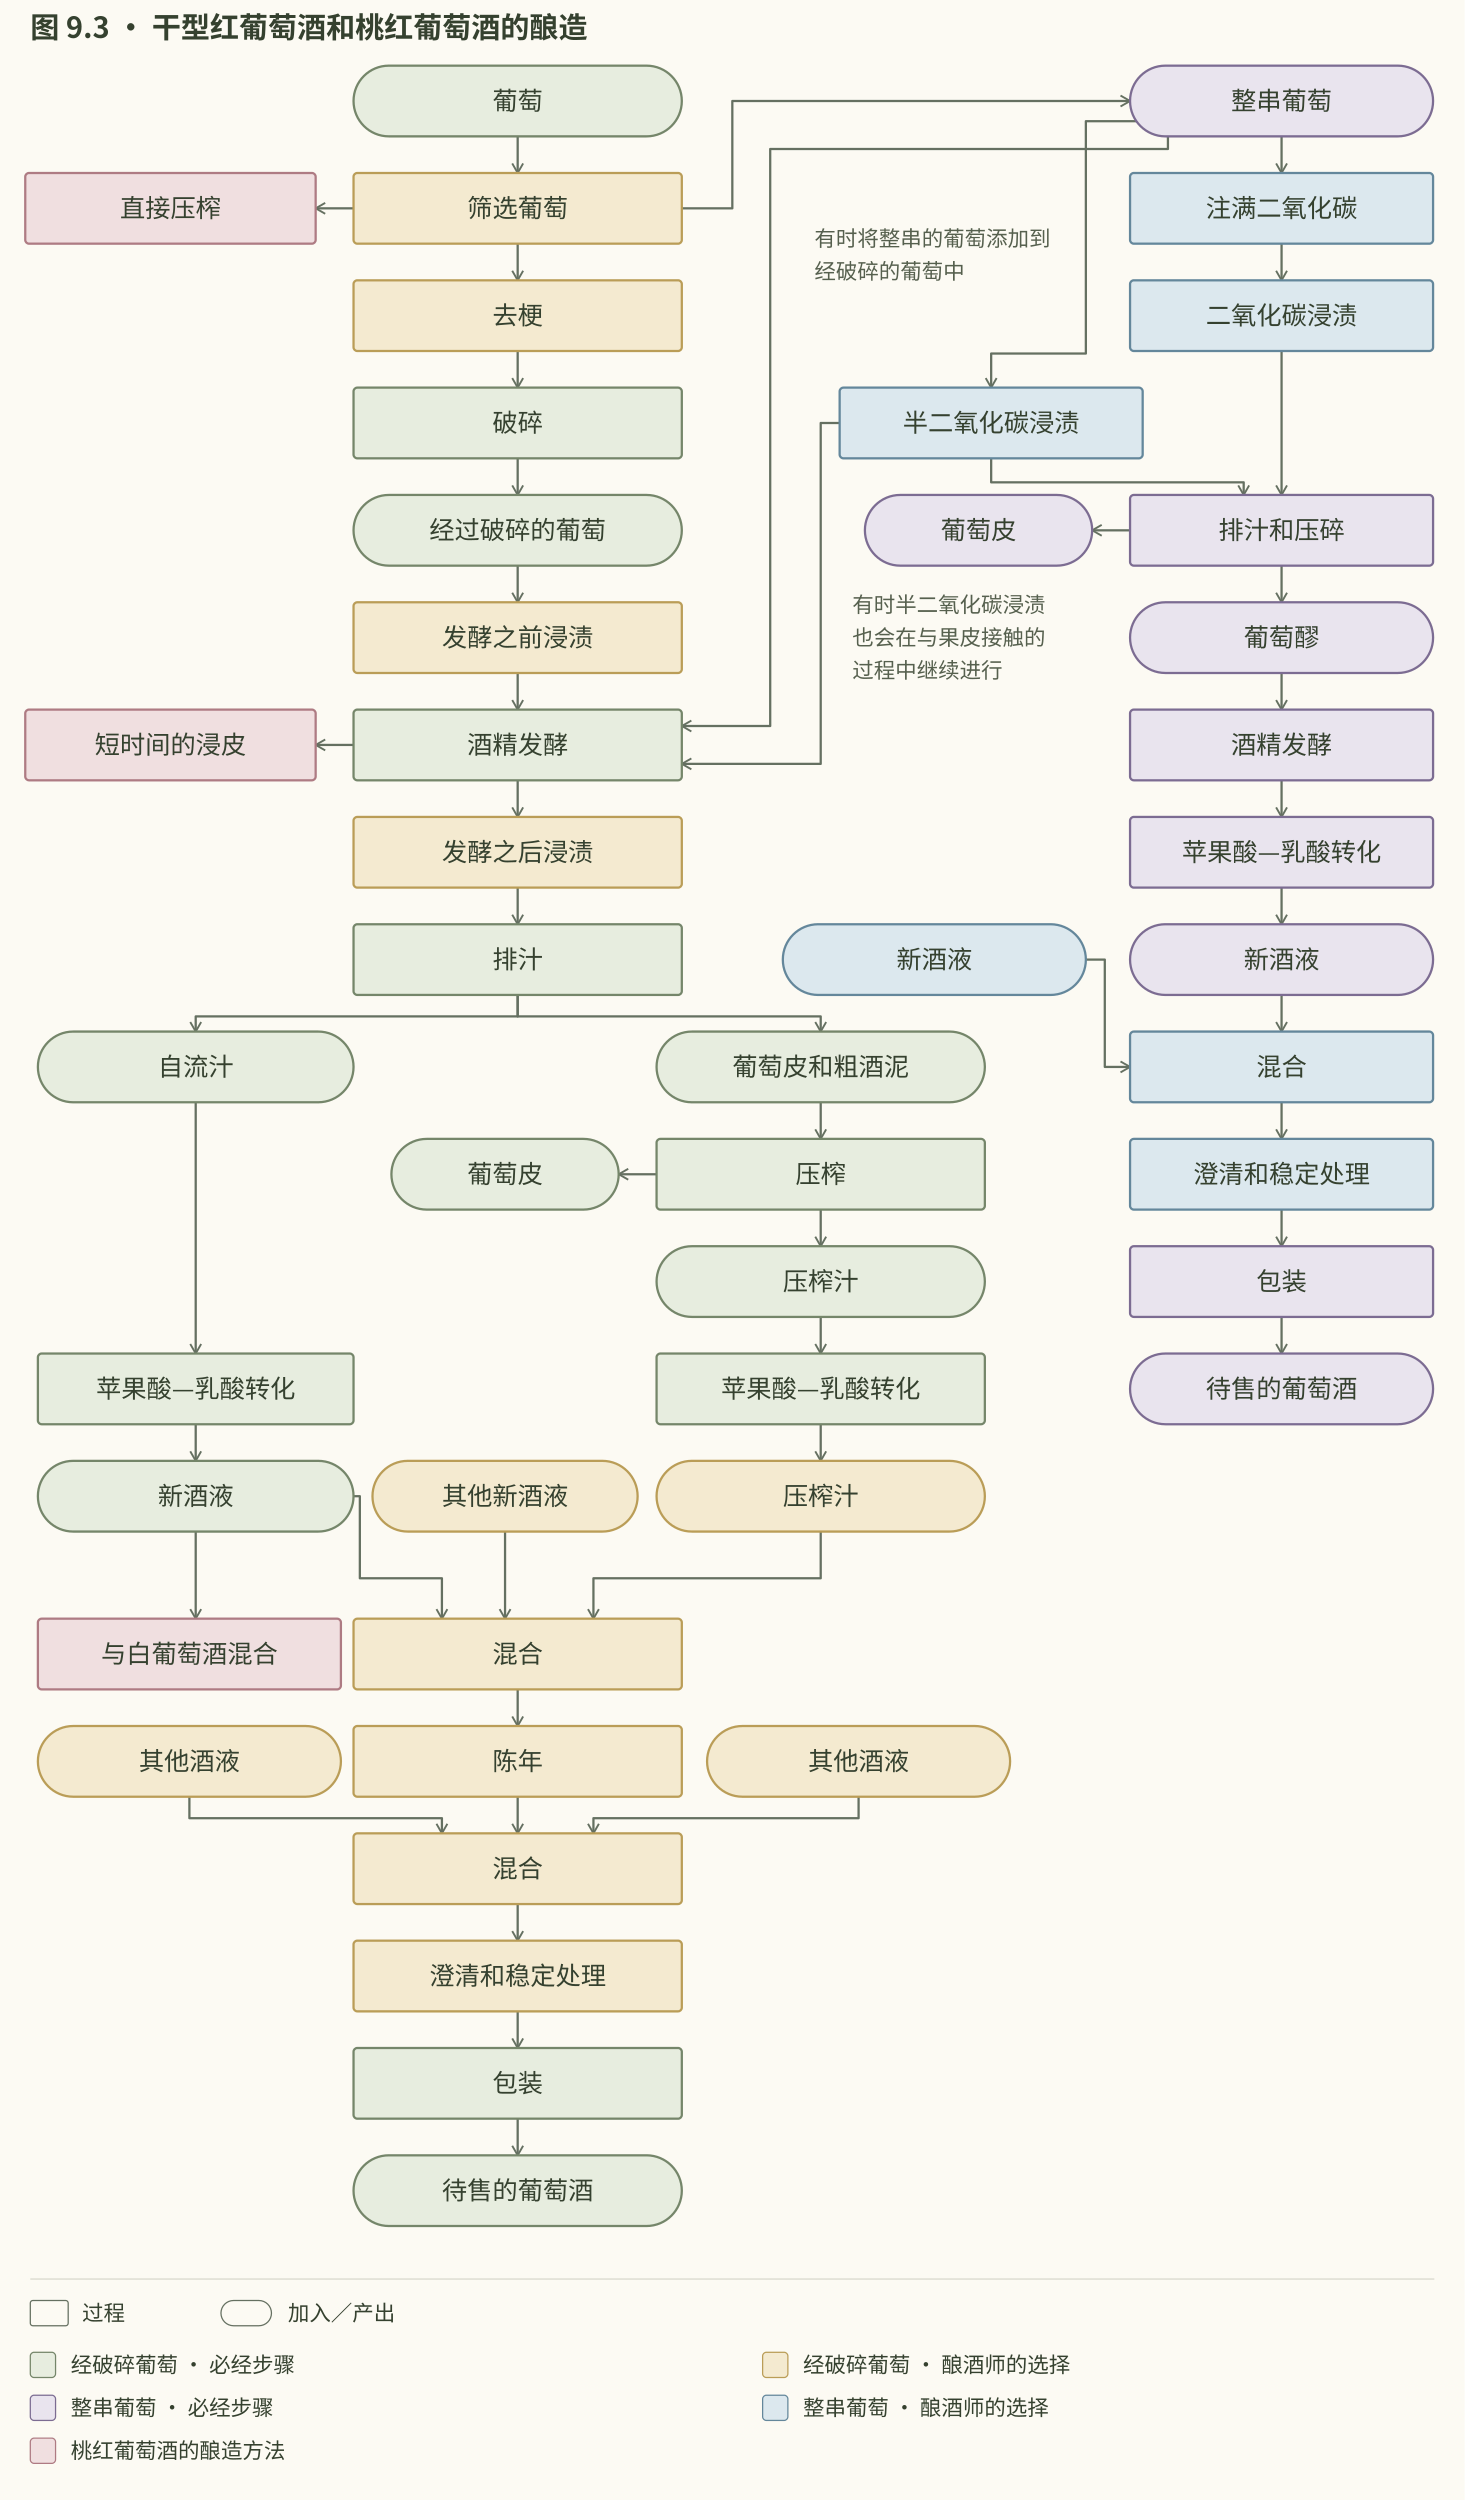
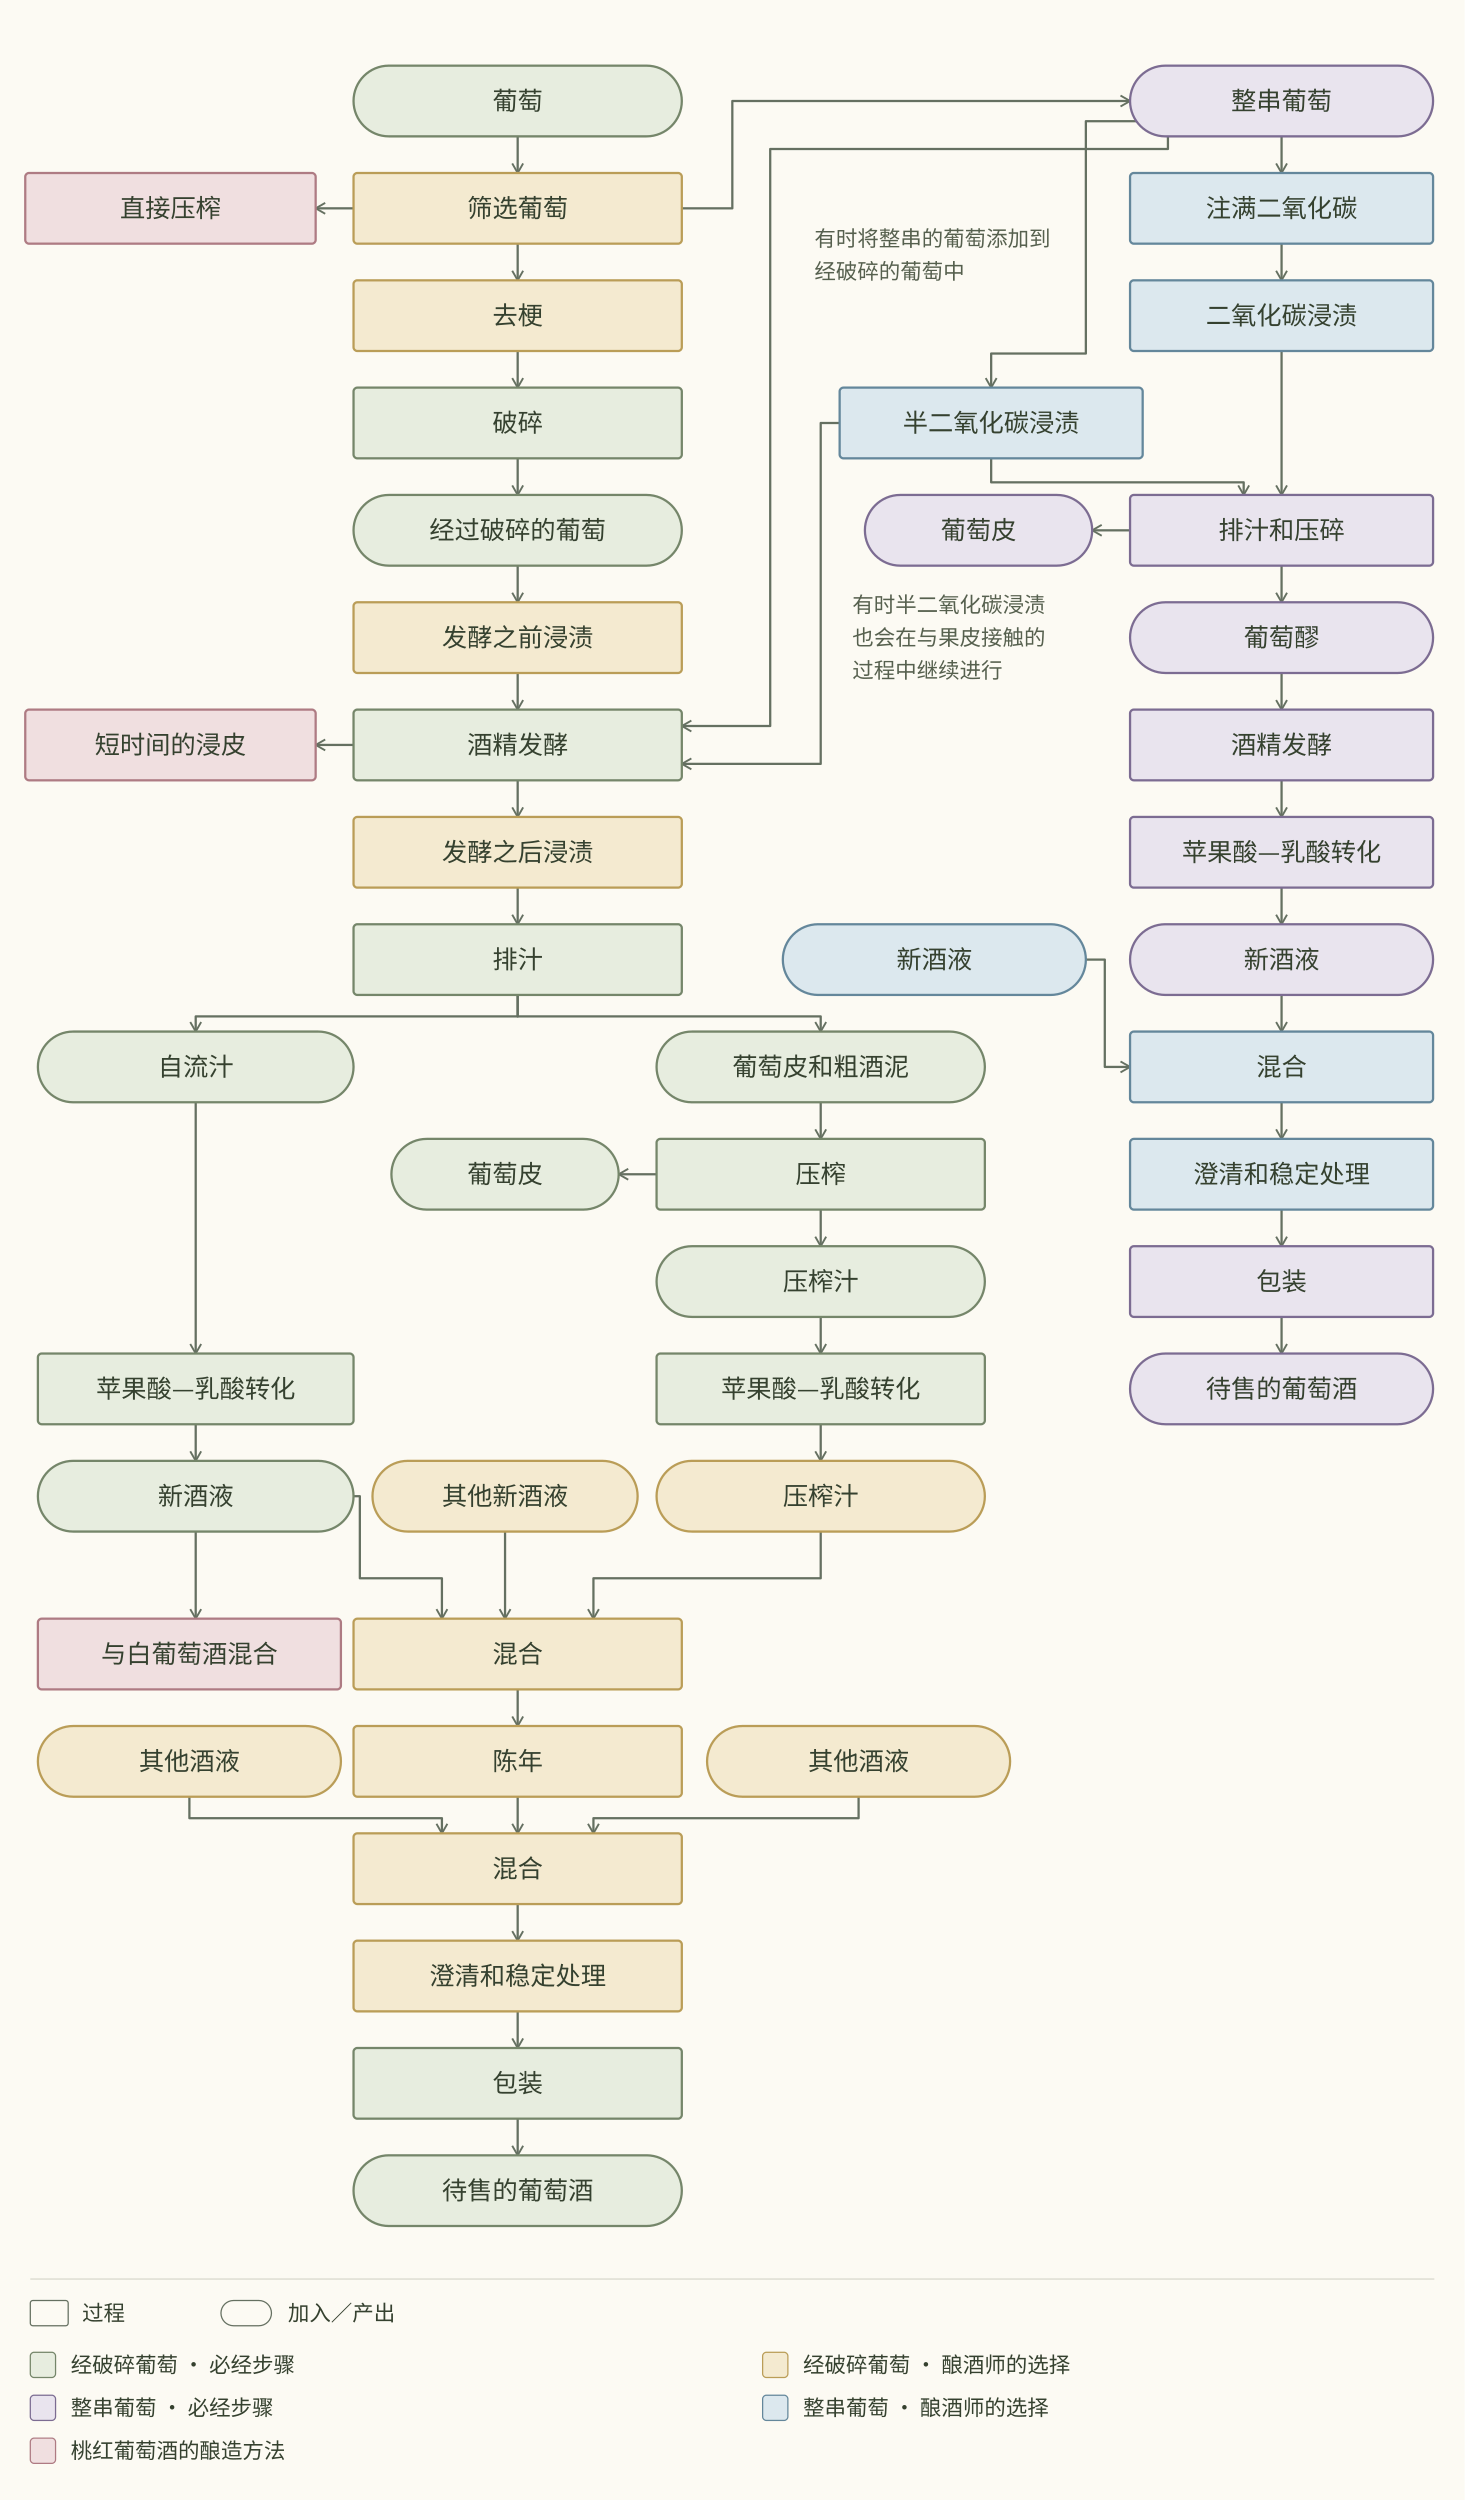
<svg xmlns="http://www.w3.org/2000/svg" width="1160" height="1980" viewBox="0 0 1160 1980" role="img" aria-labelledby="title description">
  <defs>
    <marker id="arrow" viewBox="0 0 10 10" refX="8" refY="5" markerWidth="6" markerHeight="6" orient="auto">
      <path d="M1 1L8 5L1 9" fill="none" stroke="#657061" stroke-width="1.4" />
    </marker>
  </defs>
  <rect width="1160" height="1980" fill="#fcfaf3" />
  <g font-family="PingFang SC,Noto Sans CJK SC,Microsoft YaHei,sans-serif" fill="#35412f">
-     <text x="24" y="30" font-size="23" font-weight="600">图 9.3 · 干型红葡萄酒和桃红葡萄酒的酿造</text>
    <path data-from="grapes" data-to="sort" d="M410 108L410 137" fill="none" stroke="#657061" stroke-width="1.8" stroke-linejoin="round" marker-end="url(#arrow)" />
    <path data-from="sort" data-to="destem" d="M410 193L410 222" fill="none" stroke="#657061" stroke-width="1.8" stroke-linejoin="round" marker-end="url(#arrow)" />
    <path data-from="destem" data-to="crush" d="M410 278L410 307" fill="none" stroke="#657061" stroke-width="1.8" stroke-linejoin="round" marker-end="url(#arrow)" />
    <path data-from="crush" data-to="crushed" d="M410 363L410 392" fill="none" stroke="#657061" stroke-width="1.8" stroke-linejoin="round" marker-end="url(#arrow)" />
    <path data-from="crushed" data-to="pre" d="M410 448L410 477" fill="none" stroke="#657061" stroke-width="1.8" stroke-linejoin="round" marker-end="url(#arrow)" />
    <path data-from="pre" data-to="ferment" d="M410 533L410 562" fill="none" stroke="#657061" stroke-width="1.8" stroke-linejoin="round" marker-end="url(#arrow)" />
    <path data-from="ferment" data-to="post" d="M410 618L410 647" fill="none" stroke="#657061" stroke-width="1.8" stroke-linejoin="round" marker-end="url(#arrow)" />
    <path data-from="post" data-to="drain" d="M410 703L410 732" fill="none" stroke="#657061" stroke-width="1.8" stroke-linejoin="round" marker-end="url(#arrow)" />
    <path data-from="drain" data-to="free" d="M410 788L410 805L155 805L155 817" fill="none" stroke="#657061" stroke-width="1.8" stroke-linejoin="round" marker-end="url(#arrow)" />
    <path data-from="drain" data-to="skins-lees" d="M410 788L410 805L650 805L650 817" fill="none" stroke="#657061" stroke-width="1.8" stroke-linejoin="round" marker-end="url(#arrow)" />
    <path data-from="skins-lees" data-to="press" d="M650 873L650 902" fill="none" stroke="#657061" stroke-width="1.8" stroke-linejoin="round" marker-end="url(#arrow)" />
    <path data-from="press" data-to="skins" d="M520 930L490 930" fill="none" stroke="#657061" stroke-width="1.8" stroke-linejoin="round" marker-end="url(#arrow)" />
    <path data-from="press" data-to="press-juice" d="M650 958L650 987" fill="none" stroke="#657061" stroke-width="1.8" stroke-linejoin="round" marker-end="url(#arrow)" />
    <path data-from="press-juice" data-to="mlf-press" d="M650 1043L650 1072" fill="none" stroke="#657061" stroke-width="1.8" stroke-linejoin="round" marker-end="url(#arrow)" />
    <path data-from="mlf-press" data-to="press-blend" d="M650 1128L650 1157" fill="none" stroke="#657061" stroke-width="1.8" stroke-linejoin="round" marker-end="url(#arrow)" />
    <path data-from="free" data-to="mlf-free" d="M155 873L155 1072" fill="none" stroke="#657061" stroke-width="1.8" stroke-linejoin="round" marker-end="url(#arrow)" />
    <path data-from="mlf-free" data-to="new-free" d="M155 1128L155 1157" fill="none" stroke="#657061" stroke-width="1.8" stroke-linejoin="round" marker-end="url(#arrow)" />
    <path data-from="new-free" data-to="blend-1" d="M280 1185L285 1185L285 1250L350 1250L350 1282" fill="none" stroke="#657061" stroke-width="1.8" stroke-linejoin="round" marker-end="url(#arrow)" />
    <path data-from="other-new" data-to="blend-1" d="M400 1213L400 1282" fill="none" stroke="#657061" stroke-width="1.8" stroke-linejoin="round" marker-end="url(#arrow)" />
    <path data-from="press-blend" data-to="blend-1" d="M650 1213L650 1250L470 1250L470 1282" fill="none" stroke="#657061" stroke-width="1.8" stroke-linejoin="round" marker-end="url(#arrow)" />
    <path data-from="blend-1" data-to="mature" d="M410 1338L410 1367" fill="none" stroke="#657061" stroke-width="1.8" stroke-linejoin="round" marker-end="url(#arrow)" />
    <path data-from="mature" data-to="blend-2" d="M410 1423L410 1452" fill="none" stroke="#657061" stroke-width="1.8" stroke-linejoin="round" marker-end="url(#arrow)" />
    <path data-from="other-left" data-to="blend-2" d="M150 1423L150 1440L350 1440L350 1452" fill="none" stroke="#657061" stroke-width="1.8" stroke-linejoin="round" marker-end="url(#arrow)" />
    <path data-from="other-right" data-to="blend-2" d="M680 1423L680 1440L470 1440L470 1452" fill="none" stroke="#657061" stroke-width="1.8" stroke-linejoin="round" marker-end="url(#arrow)" />
    <path data-from="blend-2" data-to="finish" d="M410 1508L410 1537" fill="none" stroke="#657061" stroke-width="1.8" stroke-linejoin="round" marker-end="url(#arrow)" />
    <path data-from="finish" data-to="pack" d="M410 1593L410 1622" fill="none" stroke="#657061" stroke-width="1.8" stroke-linejoin="round" marker-end="url(#arrow)" />
    <path data-from="pack" data-to="ready" d="M410 1678L410 1707" fill="none" stroke="#657061" stroke-width="1.8" stroke-linejoin="round" marker-end="url(#arrow)" />
    <path data-from="sort" data-to="rose-direct" d="M280 165L250 165" fill="none" stroke="#657061" stroke-width="1.8" stroke-linejoin="round" marker-end="url(#arrow)" />
    <path data-from="ferment" data-to="rose-short" d="M280 590L250 590" fill="none" stroke="#657061" stroke-width="1.8" stroke-linejoin="round" marker-end="url(#arrow)" />
    <path data-from="new-free" data-to="rose-blend" d="M155 1213L155 1282" fill="none" stroke="#657061" stroke-width="1.8" stroke-linejoin="round" marker-end="url(#arrow)" />
    <path data-from="sort" data-to="whole" d="M540 165L580 165L580 80L895 80" fill="none" stroke="#657061" stroke-width="1.8" stroke-linejoin="round" marker-end="url(#arrow)" />
    <path data-from="whole" data-to="co2" d="M1015 108L1015 137" fill="none" stroke="#657061" stroke-width="1.8" stroke-linejoin="round" marker-end="url(#arrow)" />
    <path data-from="co2" data-to="carbonic" d="M1015 193L1015 222" fill="none" stroke="#657061" stroke-width="1.8" stroke-linejoin="round" marker-end="url(#arrow)" />
    <path data-from="carbonic" data-to="whole-press" d="M1015 278L1015 392" fill="none" stroke="#657061" stroke-width="1.8" stroke-linejoin="round" marker-end="url(#arrow)" />
    <path data-from="whole" data-to="semi" d="M902 96L860 96L860 280L785 280L785 307" fill="none" stroke="#657061" stroke-width="1.8" stroke-linejoin="round" marker-end="url(#arrow)" />
    <path data-from="semi" data-to="whole-press" d="M785 363L785 382L985 382L985 392" fill="none" stroke="#657061" stroke-width="1.8" stroke-linejoin="round" marker-end="url(#arrow)" />
    <path data-from="whole" data-to="ferment" d="M925 108L925 118L610 118L610 575L540 575" fill="none" stroke="#657061" stroke-width="1.8" stroke-linejoin="round" marker-end="url(#arrow)" />
    <path data-from="semi" data-to="ferment" d="M665 335L650 335L650 605L540 605" fill="none" stroke="#657061" stroke-width="1.8" stroke-linejoin="round" marker-end="url(#arrow)" />
    <path data-from="whole-press" data-to="whole-skins" d="M895 420L865 420" fill="none" stroke="#657061" stroke-width="1.8" stroke-linejoin="round" marker-end="url(#arrow)" />
    <path data-from="whole-press" data-to="must" d="M1015 448L1015 477" fill="none" stroke="#657061" stroke-width="1.8" stroke-linejoin="round" marker-end="url(#arrow)" />
    <path data-from="must" data-to="whole-ferment" d="M1015 533L1015 562" fill="none" stroke="#657061" stroke-width="1.8" stroke-linejoin="round" marker-end="url(#arrow)" />
    <path data-from="whole-ferment" data-to="whole-mlf" d="M1015 618L1015 647" fill="none" stroke="#657061" stroke-width="1.8" stroke-linejoin="round" marker-end="url(#arrow)" />
    <path data-from="whole-mlf" data-to="whole-new" d="M1015 703L1015 732" fill="none" stroke="#657061" stroke-width="1.8" stroke-linejoin="round" marker-end="url(#arrow)" />
    <path data-from="whole-new" data-to="whole-blend" d="M1015 788L1015 817" fill="none" stroke="#657061" stroke-width="1.8" stroke-linejoin="round" marker-end="url(#arrow)" />
    <path data-from="whole-other" data-to="whole-blend" d="M860 760L875 760L875 845L895 845" fill="none" stroke="#657061" stroke-width="1.8" stroke-linejoin="round" marker-end="url(#arrow)" />
    <path data-from="whole-blend" data-to="whole-finish" d="M1015 873L1015 902" fill="none" stroke="#657061" stroke-width="1.8" stroke-linejoin="round" marker-end="url(#arrow)" />
    <path data-from="whole-finish" data-to="whole-pack" d="M1015 958L1015 987" fill="none" stroke="#657061" stroke-width="1.8" stroke-linejoin="round" marker-end="url(#arrow)" />
    <path data-from="whole-pack" data-to="whole-ready" d="M1015 1043L1015 1072" fill="none" stroke="#657061" stroke-width="1.8" stroke-linejoin="round" marker-end="url(#arrow)" />
    <g data-node="grapes">
      <rect x="280" y="52" width="260" height="56" rx="28" fill="#e7eddf" stroke="#75866a" stroke-width="1.8" />
      <text x="410" y="87" font-size="20" text-anchor="middle">葡萄</text>
    </g>
    <g data-node="sort">
      <rect x="280" y="137" width="260" height="56" rx="3" fill="#f4ead0" stroke="#ba9d57" stroke-width="1.8" />
      <text x="410" y="172" font-size="20" text-anchor="middle">筛选葡萄</text>
    </g>
    <g data-node="destem">
      <rect x="280" y="222" width="260" height="56" rx="3" fill="#f4ead0" stroke="#ba9d57" stroke-width="1.8" />
      <text x="410" y="257" font-size="20" text-anchor="middle">去梗</text>
    </g>
    <g data-node="crush">
      <rect x="280" y="307" width="260" height="56" rx="3" fill="#e7eddf" stroke="#75866a" stroke-width="1.8" />
      <text x="410" y="342" font-size="20" text-anchor="middle">破碎</text>
    </g>
    <g data-node="crushed">
      <rect x="280" y="392" width="260" height="56" rx="28" fill="#e7eddf" stroke="#75866a" stroke-width="1.8" />
      <text x="410" y="427" font-size="20" text-anchor="middle">经过破碎的葡萄</text>
    </g>
    <g data-node="pre">
      <rect x="280" y="477" width="260" height="56" rx="3" fill="#f4ead0" stroke="#ba9d57" stroke-width="1.8" />
      <text x="410" y="512" font-size="20" text-anchor="middle">发酵之前浸渍</text>
    </g>
    <g data-node="ferment">
      <rect x="280" y="562" width="260" height="56" rx="3" fill="#e7eddf" stroke="#75866a" stroke-width="1.8" />
      <text x="410" y="597" font-size="20" text-anchor="middle">酒精发酵</text>
    </g>
    <g data-node="post">
      <rect x="280" y="647" width="260" height="56" rx="3" fill="#f4ead0" stroke="#ba9d57" stroke-width="1.8" />
      <text x="410" y="682" font-size="20" text-anchor="middle">发酵之后浸渍</text>
    </g>
    <g data-node="drain">
      <rect x="280" y="732" width="260" height="56" rx="3" fill="#e7eddf" stroke="#75866a" stroke-width="1.8" />
      <text x="410" y="767" font-size="20" text-anchor="middle">排汁</text>
    </g>
    <g data-node="free">
      <rect x="30" y="817" width="250" height="56" rx="28" fill="#e7eddf" stroke="#75866a" stroke-width="1.8" />
      <text x="155" y="852" font-size="20" text-anchor="middle">自流汁</text>
    </g>
    <g data-node="skins-lees">
      <rect x="520" y="817" width="260" height="56" rx="28" fill="#e7eddf" stroke="#75866a" stroke-width="1.8" />
      <text x="650" y="852" font-size="20" text-anchor="middle">葡萄皮和粗酒泥</text>
    </g>
    <g data-node="press">
      <rect x="520" y="902" width="260" height="56" rx="3" fill="#e7eddf" stroke="#75866a" stroke-width="1.8" />
      <text x="650" y="937" font-size="20" text-anchor="middle">压榨</text>
    </g>
    <g data-node="skins">
      <rect x="310" y="902" width="180" height="56" rx="28" fill="#e7eddf" stroke="#75866a" stroke-width="1.8" />
      <text x="400" y="937" font-size="20" text-anchor="middle">葡萄皮</text>
    </g>
    <g data-node="press-juice">
      <rect x="520" y="987" width="260" height="56" rx="28" fill="#e7eddf" stroke="#75866a" stroke-width="1.8" />
      <text x="650" y="1022" font-size="20" text-anchor="middle">压榨汁</text>
    </g>
    <g data-node="mlf-free">
      <rect x="30" y="1072" width="250" height="56" rx="3" fill="#e7eddf" stroke="#75866a" stroke-width="1.8" />
      <text x="155" y="1107" font-size="20" text-anchor="middle">苹果酸—乳酸转化</text>
    </g>
    <g data-node="mlf-press">
      <rect x="520" y="1072" width="260" height="56" rx="3" fill="#e7eddf" stroke="#75866a" stroke-width="1.8" />
      <text x="650" y="1107" font-size="20" text-anchor="middle">苹果酸—乳酸转化</text>
    </g>
    <g data-node="new-free">
      <rect x="30" y="1157" width="250" height="56" rx="28" fill="#e7eddf" stroke="#75866a" stroke-width="1.8" />
      <text x="155" y="1192" font-size="20" text-anchor="middle">新酒液</text>
    </g>
    <g data-node="other-new">
      <rect x="295" y="1157" width="210" height="56" rx="28" fill="#f4ead0" stroke="#ba9d57" stroke-width="1.8" />
      <text x="400" y="1192" font-size="20" text-anchor="middle">其他新酒液</text>
    </g>
    <g data-node="press-blend">
      <rect x="520" y="1157" width="260" height="56" rx="28" fill="#f4ead0" stroke="#ba9d57" stroke-width="1.8" />
      <text x="650" y="1192" font-size="20" text-anchor="middle">压榨汁</text>
    </g>
    <g data-node="blend-1">
      <rect x="280" y="1282" width="260" height="56" rx="3" fill="#f4ead0" stroke="#ba9d57" stroke-width="1.8" />
      <text x="410" y="1317" font-size="20" text-anchor="middle">混合</text>
    </g>
    <g data-node="mature">
      <rect x="280" y="1367" width="260" height="56" rx="3" fill="#f4ead0" stroke="#ba9d57" stroke-width="1.8" />
      <text x="410" y="1402" font-size="20" text-anchor="middle">陈年</text>
    </g>
    <g data-node="other-left">
      <rect x="30" y="1367" width="240" height="56" rx="28" fill="#f4ead0" stroke="#ba9d57" stroke-width="1.8" />
      <text x="150" y="1402" font-size="20" text-anchor="middle">其他酒液</text>
    </g>
    <g data-node="other-right">
      <rect x="560" y="1367" width="240" height="56" rx="28" fill="#f4ead0" stroke="#ba9d57" stroke-width="1.8" />
      <text x="680" y="1402" font-size="20" text-anchor="middle">其他酒液</text>
    </g>
    <g data-node="blend-2">
      <rect x="280" y="1452" width="260" height="56" rx="3" fill="#f4ead0" stroke="#ba9d57" stroke-width="1.8" />
      <text x="410" y="1487" font-size="20" text-anchor="middle">混合</text>
    </g>
    <g data-node="finish">
      <rect x="280" y="1537" width="260" height="56" rx="3" fill="#f4ead0" stroke="#ba9d57" stroke-width="1.8" />
      <text x="410" y="1572" font-size="20" text-anchor="middle">澄清和稳定处理</text>
    </g>
    <g data-node="pack">
      <rect x="280" y="1622" width="260" height="56" rx="3" fill="#e7eddf" stroke="#75866a" stroke-width="1.8" />
      <text x="410" y="1657" font-size="20" text-anchor="middle">包装</text>
    </g>
    <g data-node="ready">
      <rect x="280" y="1707" width="260" height="56" rx="28" fill="#e7eddf" stroke="#75866a" stroke-width="1.8" />
      <text x="410" y="1742" font-size="20" text-anchor="middle">待售的葡萄酒</text>
    </g>
    <g data-node="whole">
      <rect x="895" y="52" width="240" height="56" rx="28" fill="#e9e4ee" stroke="#7c6c92" stroke-width="1.8" />
      <text x="1015" y="87" font-size="20" text-anchor="middle">整串葡萄</text>
    </g>
    <g data-node="co2">
      <rect x="895" y="137" width="240" height="56" rx="3" fill="#dce8ee" stroke="#64879b" stroke-width="1.8" />
      <text x="1015" y="172" font-size="20" text-anchor="middle">注满二氧化碳</text>
    </g>
    <g data-node="carbonic">
      <rect x="895" y="222" width="240" height="56" rx="3" fill="#dce8ee" stroke="#64879b" stroke-width="1.8" />
      <text x="1015" y="257" font-size="20" text-anchor="middle">二氧化碳浸渍</text>
    </g>
    <g data-node="semi">
      <rect x="665" y="307" width="240" height="56" rx="3" fill="#dce8ee" stroke="#64879b" stroke-width="1.8" />
      <text x="785" y="342" font-size="20" text-anchor="middle">半二氧化碳浸渍</text>
    </g>
    <g data-node="whole-press">
      <rect x="895" y="392" width="240" height="56" rx="3" fill="#e9e4ee" stroke="#7c6c92" stroke-width="1.8" />
      <text x="1015" y="427" font-size="20" text-anchor="middle">排汁和压碎</text>
    </g>
    <g data-node="whole-skins">
      <rect x="685" y="392" width="180" height="56" rx="28" fill="#e9e4ee" stroke="#7c6c92" stroke-width="1.8" />
      <text x="775" y="427" font-size="20" text-anchor="middle">葡萄皮</text>
    </g>
    <g data-node="must">
      <rect x="895" y="477" width="240" height="56" rx="28" fill="#e9e4ee" stroke="#7c6c92" stroke-width="1.8" />
      <text x="1015" y="512" font-size="20" text-anchor="middle">葡萄醪</text>
    </g>
    <g data-node="whole-ferment">
      <rect x="895" y="562" width="240" height="56" rx="3" fill="#e9e4ee" stroke="#7c6c92" stroke-width="1.8" />
      <text x="1015" y="597" font-size="20" text-anchor="middle">酒精发酵</text>
    </g>
    <g data-node="whole-mlf">
      <rect x="895" y="647" width="240" height="56" rx="3" fill="#e9e4ee" stroke="#7c6c92" stroke-width="1.8" />
      <text x="1015" y="682" font-size="20" text-anchor="middle">苹果酸—乳酸转化</text>
    </g>
    <g data-node="whole-new">
      <rect x="895" y="732" width="240" height="56" rx="28" fill="#e9e4ee" stroke="#7c6c92" stroke-width="1.8" />
      <text x="1015" y="767" font-size="20" text-anchor="middle">新酒液</text>
    </g>
    <g data-node="whole-other">
      <rect x="620" y="732" width="240" height="56" rx="28" fill="#dce8ee" stroke="#64879b" stroke-width="1.8" />
      <text x="740" y="767" font-size="20" text-anchor="middle">新酒液</text>
    </g>
    <g data-node="whole-blend">
      <rect x="895" y="817" width="240" height="56" rx="3" fill="#dce8ee" stroke="#64879b" stroke-width="1.8" />
      <text x="1015" y="852" font-size="20" text-anchor="middle">混合</text>
    </g>
    <g data-node="whole-finish">
      <rect x="895" y="902" width="240" height="56" rx="3" fill="#dce8ee" stroke="#64879b" stroke-width="1.8" />
      <text x="1015" y="937" font-size="20" text-anchor="middle">澄清和稳定处理</text>
    </g>
    <g data-node="whole-pack">
      <rect x="895" y="987" width="240" height="56" rx="3" fill="#e9e4ee" stroke="#7c6c92" stroke-width="1.8" />
      <text x="1015" y="1022" font-size="20" text-anchor="middle">包装</text>
    </g>
    <g data-node="whole-ready">
      <rect x="895" y="1072" width="240" height="56" rx="28" fill="#e9e4ee" stroke="#7c6c92" stroke-width="1.8" />
      <text x="1015" y="1107" font-size="20" text-anchor="middle">待售的葡萄酒</text>
    </g>
    <g data-node="rose-direct">
      <rect x="20" y="137" width="230" height="56" rx="3" fill="#f0dfe0" stroke="#ae7b83" stroke-width="1.8" />
      <text x="135" y="172" font-size="20" text-anchor="middle">直接压榨</text>
    </g>
    <g data-node="rose-short">
      <rect x="20" y="562" width="230" height="56" rx="3" fill="#f0dfe0" stroke="#ae7b83" stroke-width="1.8" />
      <text x="135" y="597" font-size="20" text-anchor="middle">短时间的浸皮</text>
    </g>
    <g data-node="rose-blend">
      <rect x="30" y="1282" width="240" height="56" rx="3" fill="#f0dfe0" stroke="#ae7b83" stroke-width="1.8" />
      <text x="150" y="1317" font-size="20" text-anchor="middle">与白葡萄酒混合</text>
    </g>
    <text x="645" y="195" font-size="17" fill="#56604e">有时将整串的葡萄添加到</text>
    <text x="645" y="221" font-size="17" fill="#56604e">经破碎的葡萄中</text>
    <text x="675" y="485" font-size="17" fill="#56604e">有时半二氧化碳浸渍</text>
    <text x="675" y="511" font-size="17" fill="#56604e">也会在与果皮接触的</text>
    <text x="675" y="537" font-size="17" fill="#56604e">过程中继续进行</text>
    <path d="M24 1805H1136" stroke="#d8d9cc" />
    <rect x="24" y="1822" width="30" height="20" rx="2" fill="none" stroke="#657061" />
    <text x="65" y="1838" font-size="17">过程</text>
    <rect x="175" y="1822" width="40" height="20" rx="10" fill="none" stroke="#657061" />
    <text x="228" y="1838" font-size="17">加入／产出</text>
    <rect x="24" y="1863" width="20" height="20" rx="3" fill="#e7eddf" stroke="#75866a" />
    <text x="56" y="1879" font-size="17">经破碎葡萄 · 必经步骤</text>
    <rect x="604" y="1863" width="20" height="20" rx="3" fill="#f4ead0" stroke="#ba9d57" />
    <text x="636" y="1879" font-size="17">经破碎葡萄 · 酿酒师的选择</text>
    <rect x="24" y="1897" width="20" height="20" rx="3" fill="#e9e4ee" stroke="#7c6c92" />
    <text x="56" y="1913" font-size="17">整串葡萄 · 必经步骤</text>
    <rect x="604" y="1897" width="20" height="20" rx="3" fill="#dce8ee" stroke="#64879b" />
    <text x="636" y="1913" font-size="17">整串葡萄 · 酿酒师的选择</text>
    <rect x="24" y="1931" width="20" height="20" rx="3" fill="#f0dfe0" stroke="#ae7b83" />
    <text x="56" y="1947" font-size="17">桃红葡萄酒的酿造方法</text>
  </g>
</svg>
